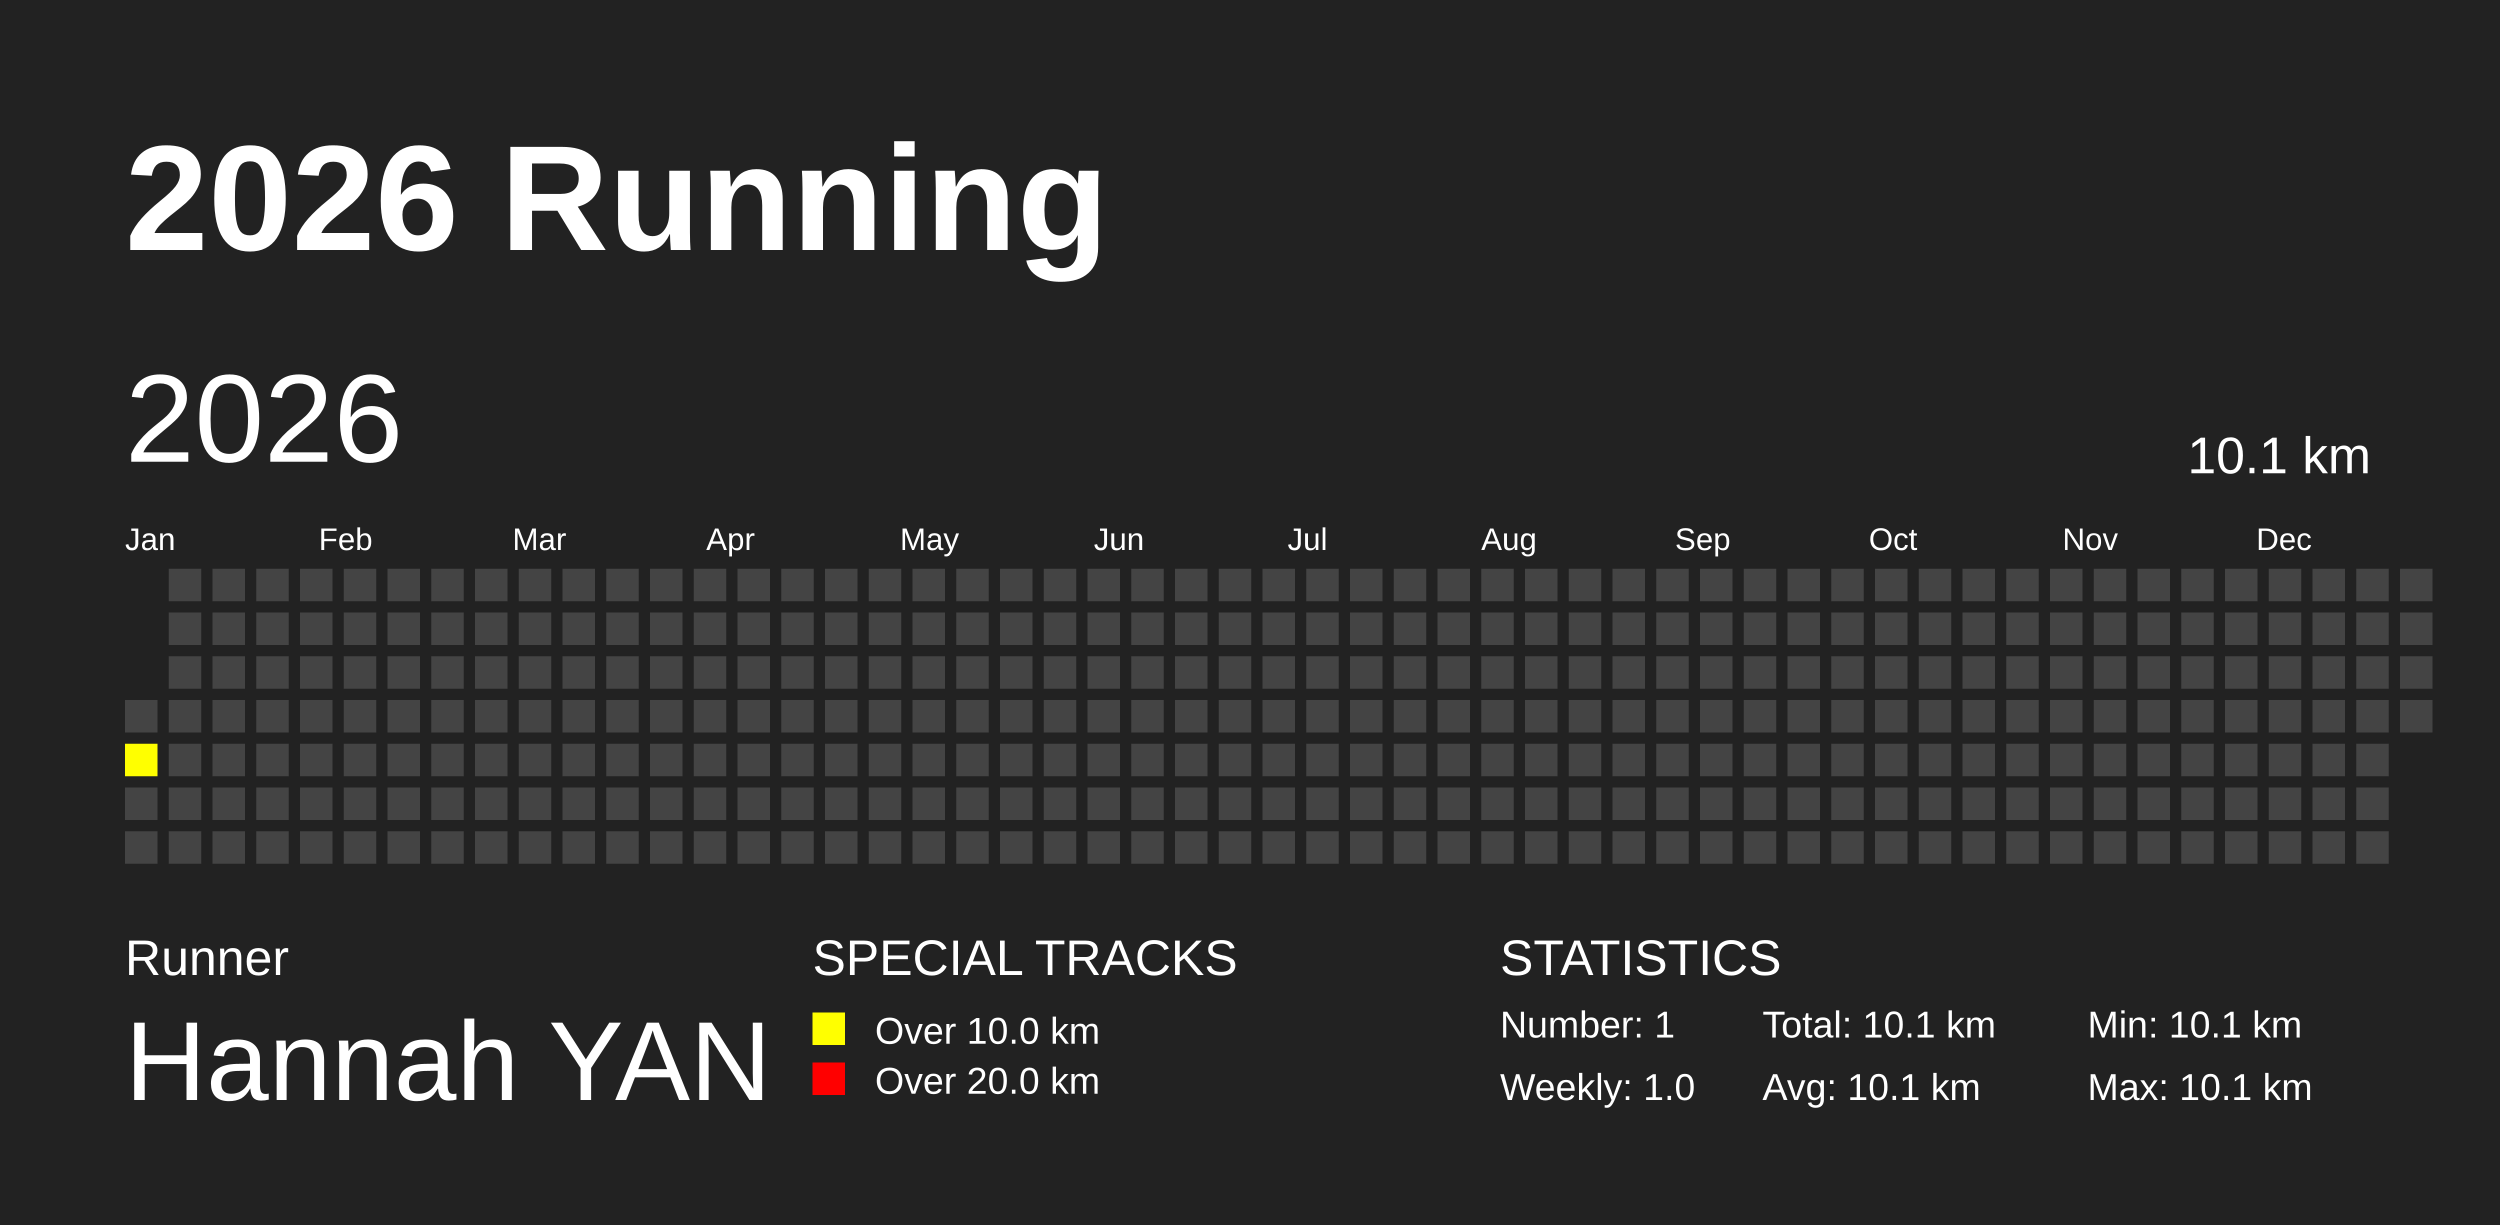
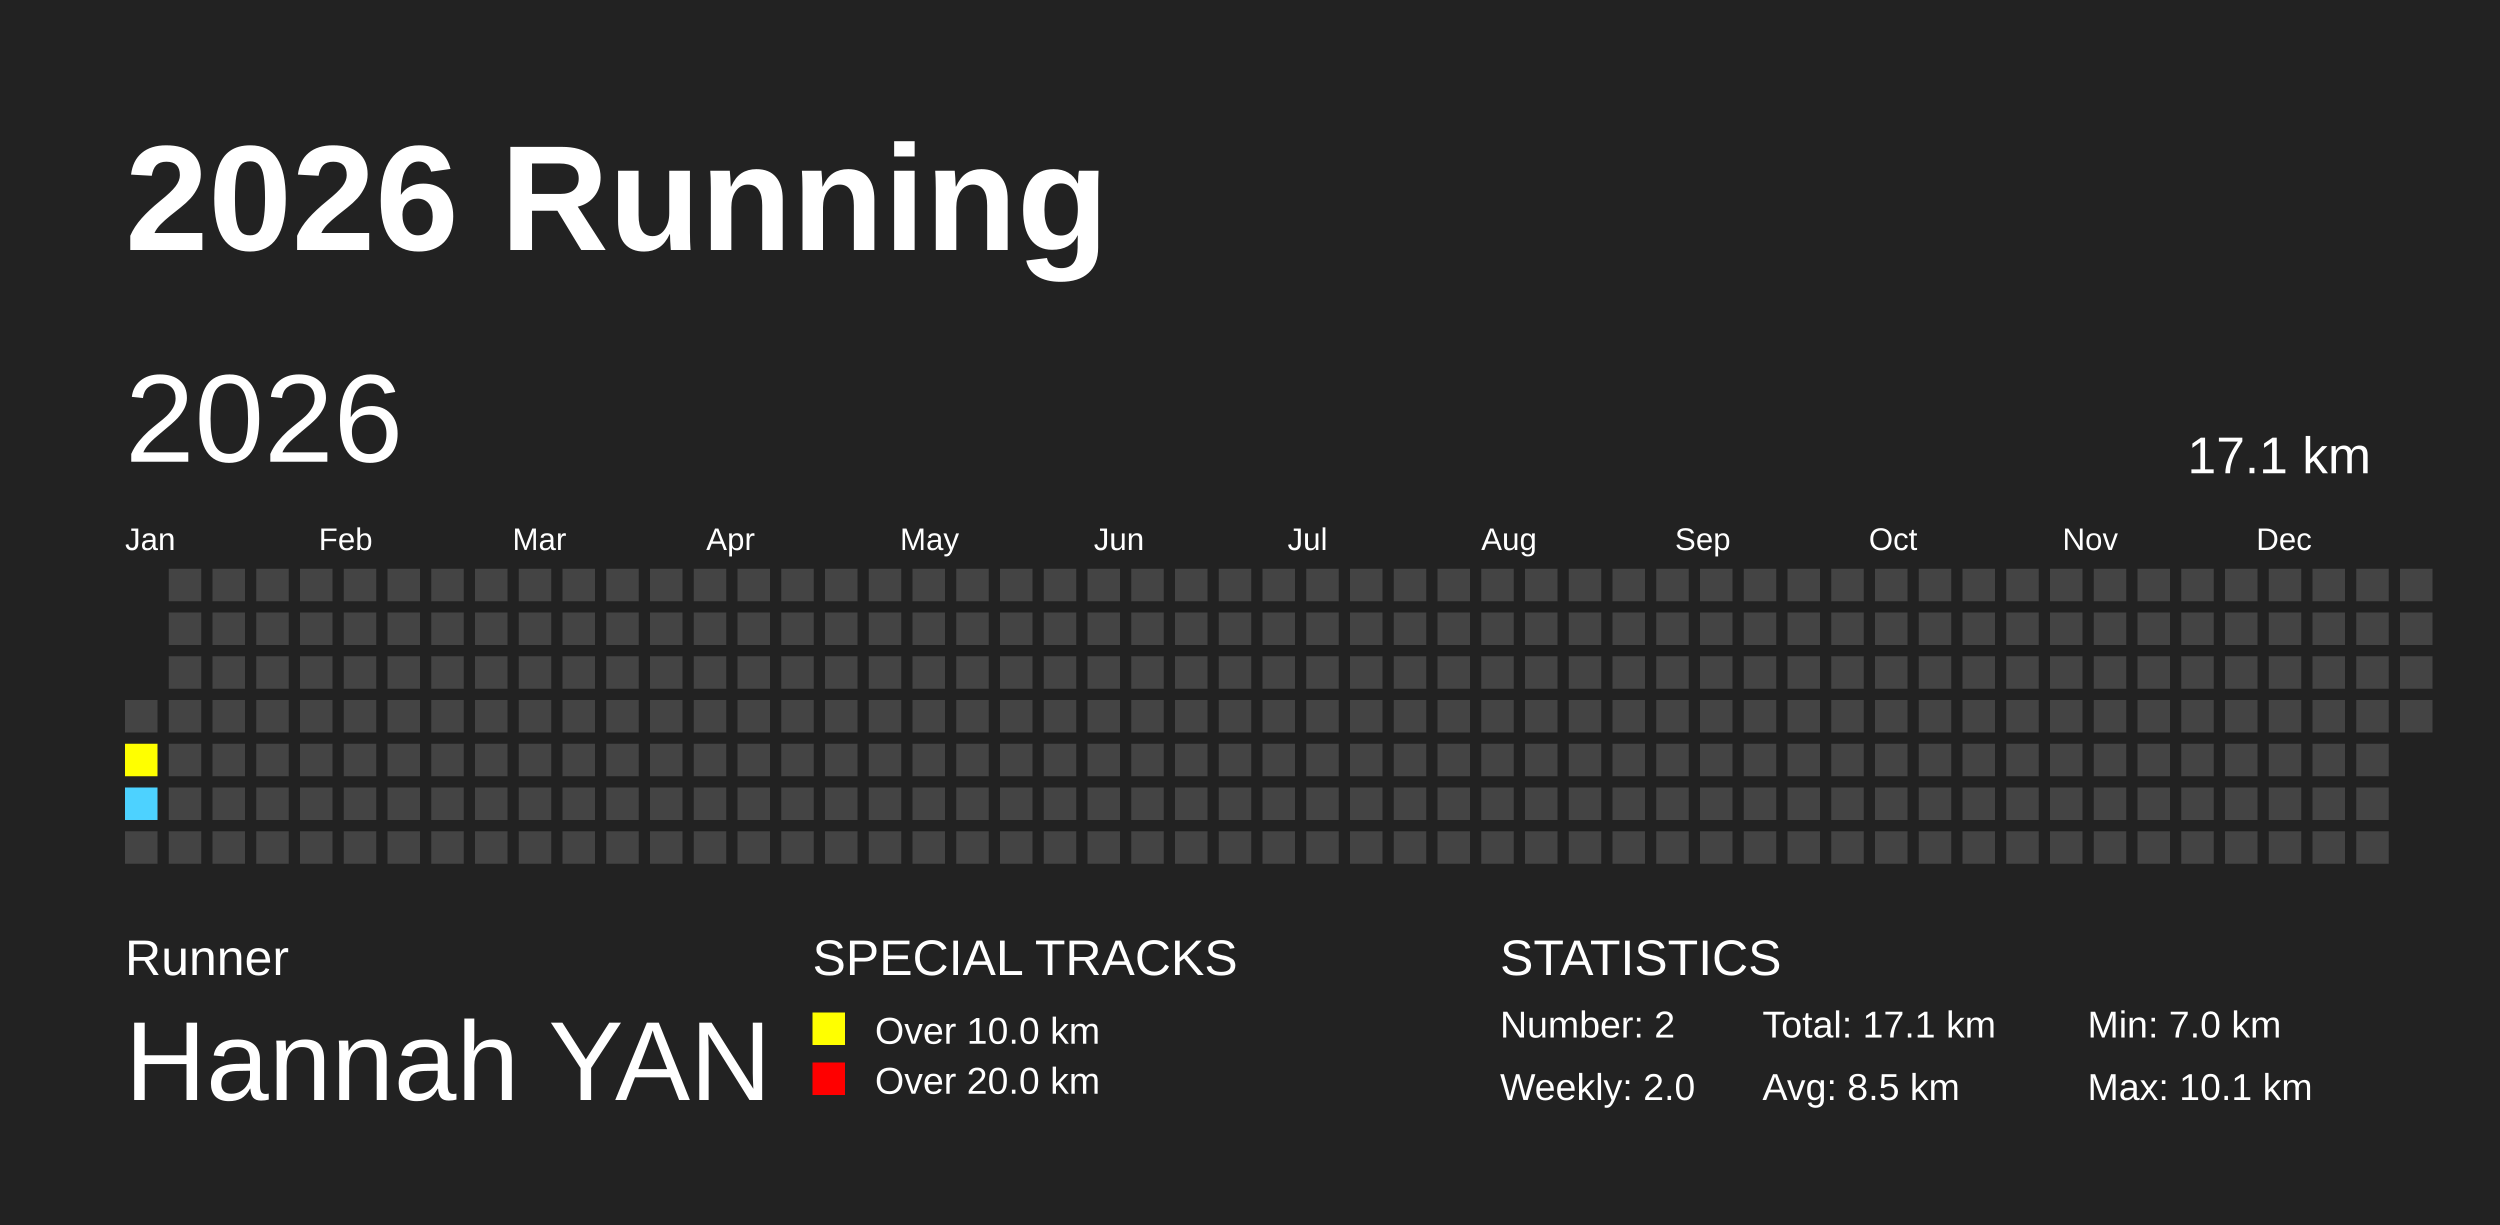
<svg xmlns="http://www.w3.org/2000/svg" baseProfile="full" height="98mm" version="1.1" viewBox="0,0,200,98" width="200mm">
  <defs />
  <rect fill="#222222" height="98" width="200" x="0" y="0" />
  <text fill="#FFFFFF" style="font-size:12px; font-family:Arial; font-weight:bold;" x="10" y="20">2026 Running</text>
  <text fill="#FFFFFF" style="font-size:4px; font-family:Arial" x="10" y="78">Runner</text>
  <text fill="#FFFFFF" style="font-size:9px; font-family:Arial" x="10" y="88">Hannah YAN</text>
  <text fill="#FFFFFF" style="font-size:4px; font-family:Arial" x="65" y="78">SPECIAL TRACKS</text>
  <rect fill="yellow" height="2.6" width="2.6" x="65" y="81" />
  <text fill="#FFFFFF" style="font-size:3px; font-family:Arial" x="70" y="83.5">Over 10.0 km</text>
  <rect fill="red" height="2.6" width="2.6" x="65" y="85" />
  <text fill="#FFFFFF" style="font-size:3px; font-family:Arial" x="70" y="87.5">Over 20.0 km</text>
  <text fill="#FFFFFF" style="font-size:4px; font-family:Arial" x="120" y="78">STATISTICS</text>
-   <text fill="#FFFFFF" style="font-size:3px; font-family:Arial" x="120" y="83">Number: 1</text>
-   <text fill="#FFFFFF" style="font-size:3px; font-family:Arial" x="120" y="88">Weekly: 1.0</text>
-   <text fill="#FFFFFF" style="font-size:3px; font-family:Arial" x="141" y="83">Total: 10.1 km</text>
-   <text fill="#FFFFFF" style="font-size:3px; font-family:Arial" x="141" y="88">Avg: 10.1 km</text>
-   <text fill="#FFFFFF" style="font-size:3px; font-family:Arial" x="167" y="83">Min: 10.1 km</text>
+   <text fill="#FFFFFF" style="font-size:3px; font-family:Arial" x="120" y="83">Number: 2</text>
+   <text fill="#FFFFFF" style="font-size:3px; font-family:Arial" x="120" y="88">Weekly: 2.0</text>
+   <text fill="#FFFFFF" style="font-size:3px; font-family:Arial" x="141" y="83">Total: 17.1 km</text>
+   <text fill="#FFFFFF" style="font-size:3px; font-family:Arial" x="141" y="88">Avg: 8.5 km</text>
+   <text fill="#FFFFFF" style="font-size:3px; font-family:Arial" x="167" y="83">Min: 7.0 km</text>
  <text fill="#FFFFFF" style="font-size:3px; font-family:Arial" x="167" y="88">Max: 10.1 km</text>
  <text dominant-baseline="hanging" fill="#FFFFFF" style="font-size:10.0px; font-family:Arial;" x="10" y="30">2026</text>
-   <text dominant-baseline="hanging" fill="#FFFFFF" style="font-size:4.125px; font-family:Arial;" x="175" y="35">10.1 km</text>
+   <text dominant-baseline="hanging" fill="#FFFFFF" style="font-size:4.125px; font-family:Arial;" x="175" y="35">17.1 km</text>
  <text fill="#FFFFFF" style="font-size:2.5px; font-family:Arial" x="10.0" y="44">Jan</text>
  <text fill="#FFFFFF" style="font-size:2.5px; font-family:Arial" x="25.5" y="44">Feb</text>
  <text fill="#FFFFFF" style="font-size:2.5px; font-family:Arial" x="41.0" y="44">Mar</text>
  <text fill="#FFFFFF" style="font-size:2.5px; font-family:Arial" x="56.5" y="44">Apr</text>
  <text fill="#FFFFFF" style="font-size:2.5px; font-family:Arial" x="72.0" y="44">May</text>
  <text fill="#FFFFFF" style="font-size:2.5px; font-family:Arial" x="87.5" y="44">Jun</text>
  <text fill="#FFFFFF" style="font-size:2.5px; font-family:Arial" x="103.0" y="44">Jul</text>
  <text fill="#FFFFFF" style="font-size:2.5px; font-family:Arial" x="118.5" y="44">Aug</text>
  <text fill="#FFFFFF" style="font-size:2.5px; font-family:Arial" x="134.0" y="44">Sep</text>
  <text fill="#FFFFFF" style="font-size:2.5px; font-family:Arial" x="149.5" y="44">Oct</text>
  <text fill="#FFFFFF" style="font-size:2.5px; font-family:Arial" x="165.0" y="44">Nov</text>
  <text fill="#FFFFFF" style="font-size:2.5px; font-family:Arial" x="180.5" y="44">Dec</text>
  <rect fill="#444444" height="2.6" width="2.6" x="10.0" y="56.0" />
  <rect fill="yellow" height="2.6" width="2.6" x="10.0" y="59.5" />
-   <rect fill="#444444" height="2.6" width="2.6" x="10.0" y="63.0" />
+   <rect fill="#4DD2FF" height="2.6" width="2.6" x="10.0" y="63.0" />
  <rect fill="#444444" height="2.6" width="2.6" x="10.0" y="66.5" />
  <rect fill="#444444" height="2.6" width="2.6" x="13.5" y="45.5" />
  <rect fill="#444444" height="2.6" width="2.6" x="13.5" y="49.0" />
  <rect fill="#444444" height="2.6" width="2.6" x="13.5" y="52.5" />
  <rect fill="#444444" height="2.6" width="2.6" x="13.5" y="56.0" />
  <rect fill="#444444" height="2.6" width="2.6" x="13.5" y="59.5" />
  <rect fill="#444444" height="2.6" width="2.6" x="13.5" y="63.0" />
  <rect fill="#444444" height="2.6" width="2.6" x="13.5" y="66.5" />
  <rect fill="#444444" height="2.6" width="2.6" x="17.0" y="45.5" />
  <rect fill="#444444" height="2.6" width="2.6" x="17.0" y="49.0" />
  <rect fill="#444444" height="2.6" width="2.6" x="17.0" y="52.5" />
  <rect fill="#444444" height="2.6" width="2.6" x="17.0" y="56.0" />
  <rect fill="#444444" height="2.6" width="2.6" x="17.0" y="59.5" />
  <rect fill="#444444" height="2.6" width="2.6" x="17.0" y="63.0" />
  <rect fill="#444444" height="2.6" width="2.6" x="17.0" y="66.5" />
  <rect fill="#444444" height="2.6" width="2.6" x="20.5" y="45.5" />
  <rect fill="#444444" height="2.6" width="2.6" x="20.5" y="49.0" />
  <rect fill="#444444" height="2.6" width="2.6" x="20.5" y="52.5" />
  <rect fill="#444444" height="2.6" width="2.6" x="20.5" y="56.0" />
  <rect fill="#444444" height="2.6" width="2.6" x="20.5" y="59.5" />
  <rect fill="#444444" height="2.6" width="2.6" x="20.5" y="63.0" />
  <rect fill="#444444" height="2.6" width="2.6" x="20.5" y="66.5" />
  <rect fill="#444444" height="2.6" width="2.6" x="24.0" y="45.5" />
  <rect fill="#444444" height="2.6" width="2.6" x="24.0" y="49.0" />
  <rect fill="#444444" height="2.6" width="2.6" x="24.0" y="52.5" />
  <rect fill="#444444" height="2.6" width="2.6" x="24.0" y="56.0" />
  <rect fill="#444444" height="2.6" width="2.6" x="24.0" y="59.5" />
  <rect fill="#444444" height="2.6" width="2.6" x="24.0" y="63.0" />
  <rect fill="#444444" height="2.6" width="2.6" x="24.0" y="66.5" />
  <rect fill="#444444" height="2.6" width="2.6" x="27.5" y="45.5" />
  <rect fill="#444444" height="2.6" width="2.6" x="27.5" y="49.0" />
  <rect fill="#444444" height="2.6" width="2.6" x="27.5" y="52.5" />
  <rect fill="#444444" height="2.6" width="2.6" x="27.5" y="56.0" />
  <rect fill="#444444" height="2.6" width="2.6" x="27.5" y="59.5" />
  <rect fill="#444444" height="2.6" width="2.6" x="27.5" y="63.0" />
  <rect fill="#444444" height="2.6" width="2.6" x="27.5" y="66.5" />
  <rect fill="#444444" height="2.6" width="2.6" x="31.0" y="45.5" />
  <rect fill="#444444" height="2.6" width="2.6" x="31.0" y="49.0" />
  <rect fill="#444444" height="2.6" width="2.6" x="31.0" y="52.5" />
  <rect fill="#444444" height="2.6" width="2.6" x="31.0" y="56.0" />
  <rect fill="#444444" height="2.6" width="2.6" x="31.0" y="59.5" />
  <rect fill="#444444" height="2.6" width="2.6" x="31.0" y="63.0" />
  <rect fill="#444444" height="2.6" width="2.6" x="31.0" y="66.5" />
  <rect fill="#444444" height="2.6" width="2.6" x="34.5" y="45.5" />
  <rect fill="#444444" height="2.6" width="2.6" x="34.5" y="49.0" />
  <rect fill="#444444" height="2.6" width="2.6" x="34.5" y="52.5" />
  <rect fill="#444444" height="2.6" width="2.6" x="34.5" y="56.0" />
  <rect fill="#444444" height="2.6" width="2.6" x="34.5" y="59.5" />
  <rect fill="#444444" height="2.6" width="2.6" x="34.5" y="63.0" />
  <rect fill="#444444" height="2.6" width="2.6" x="34.5" y="66.5" />
  <rect fill="#444444" height="2.6" width="2.6" x="38.0" y="45.5" />
  <rect fill="#444444" height="2.6" width="2.6" x="38.0" y="49.0" />
  <rect fill="#444444" height="2.6" width="2.6" x="38.0" y="52.5" />
  <rect fill="#444444" height="2.6" width="2.6" x="38.0" y="56.0" />
  <rect fill="#444444" height="2.6" width="2.6" x="38.0" y="59.5" />
  <rect fill="#444444" height="2.6" width="2.6" x="38.0" y="63.0" />
  <rect fill="#444444" height="2.6" width="2.6" x="38.0" y="66.5" />
  <rect fill="#444444" height="2.6" width="2.6" x="41.5" y="45.5" />
  <rect fill="#444444" height="2.6" width="2.6" x="41.5" y="49.0" />
  <rect fill="#444444" height="2.6" width="2.6" x="41.5" y="52.5" />
  <rect fill="#444444" height="2.6" width="2.6" x="41.5" y="56.0" />
  <rect fill="#444444" height="2.6" width="2.6" x="41.5" y="59.5" />
  <rect fill="#444444" height="2.6" width="2.6" x="41.5" y="63.0" />
  <rect fill="#444444" height="2.6" width="2.6" x="41.5" y="66.5" />
  <rect fill="#444444" height="2.6" width="2.6" x="45.0" y="45.5" />
  <rect fill="#444444" height="2.6" width="2.6" x="45.0" y="49.0" />
  <rect fill="#444444" height="2.6" width="2.6" x="45.0" y="52.5" />
  <rect fill="#444444" height="2.6" width="2.6" x="45.0" y="56.0" />
  <rect fill="#444444" height="2.6" width="2.6" x="45.0" y="59.5" />
  <rect fill="#444444" height="2.6" width="2.6" x="45.0" y="63.0" />
  <rect fill="#444444" height="2.6" width="2.6" x="45.0" y="66.5" />
  <rect fill="#444444" height="2.6" width="2.6" x="48.5" y="45.5" />
  <rect fill="#444444" height="2.6" width="2.6" x="48.5" y="49.0" />
  <rect fill="#444444" height="2.6" width="2.6" x="48.5" y="52.5" />
  <rect fill="#444444" height="2.6" width="2.6" x="48.5" y="56.0" />
  <rect fill="#444444" height="2.6" width="2.6" x="48.5" y="59.5" />
  <rect fill="#444444" height="2.6" width="2.6" x="48.5" y="63.0" />
  <rect fill="#444444" height="2.6" width="2.6" x="48.5" y="66.5" />
  <rect fill="#444444" height="2.6" width="2.6" x="52.0" y="45.5" />
  <rect fill="#444444" height="2.6" width="2.6" x="52.0" y="49.0" />
  <rect fill="#444444" height="2.6" width="2.6" x="52.0" y="52.5" />
  <rect fill="#444444" height="2.6" width="2.6" x="52.0" y="56.0" />
  <rect fill="#444444" height="2.6" width="2.6" x="52.0" y="59.5" />
  <rect fill="#444444" height="2.6" width="2.6" x="52.0" y="63.0" />
  <rect fill="#444444" height="2.6" width="2.6" x="52.0" y="66.5" />
  <rect fill="#444444" height="2.6" width="2.6" x="55.5" y="45.5" />
  <rect fill="#444444" height="2.6" width="2.6" x="55.5" y="49.0" />
  <rect fill="#444444" height="2.6" width="2.6" x="55.5" y="52.5" />
  <rect fill="#444444" height="2.6" width="2.6" x="55.5" y="56.0" />
  <rect fill="#444444" height="2.6" width="2.6" x="55.5" y="59.5" />
  <rect fill="#444444" height="2.6" width="2.6" x="55.5" y="63.0" />
  <rect fill="#444444" height="2.6" width="2.6" x="55.5" y="66.5" />
  <rect fill="#444444" height="2.6" width="2.6" x="59.0" y="45.5" />
  <rect fill="#444444" height="2.6" width="2.6" x="59.0" y="49.0" />
  <rect fill="#444444" height="2.6" width="2.6" x="59.0" y="52.5" />
  <rect fill="#444444" height="2.6" width="2.6" x="59.0" y="56.0" />
  <rect fill="#444444" height="2.6" width="2.6" x="59.0" y="59.5" />
  <rect fill="#444444" height="2.6" width="2.6" x="59.0" y="63.0" />
  <rect fill="#444444" height="2.6" width="2.6" x="59.0" y="66.5" />
  <rect fill="#444444" height="2.6" width="2.6" x="62.5" y="45.5" />
  <rect fill="#444444" height="2.6" width="2.6" x="62.5" y="49.0" />
  <rect fill="#444444" height="2.6" width="2.6" x="62.5" y="52.5" />
  <rect fill="#444444" height="2.6" width="2.6" x="62.5" y="56.0" />
  <rect fill="#444444" height="2.6" width="2.6" x="62.5" y="59.5" />
  <rect fill="#444444" height="2.6" width="2.6" x="62.5" y="63.0" />
  <rect fill="#444444" height="2.6" width="2.6" x="62.5" y="66.5" />
  <rect fill="#444444" height="2.6" width="2.6" x="66.0" y="45.5" />
  <rect fill="#444444" height="2.6" width="2.6" x="66.0" y="49.0" />
  <rect fill="#444444" height="2.6" width="2.6" x="66.0" y="52.5" />
  <rect fill="#444444" height="2.6" width="2.6" x="66.0" y="56.0" />
  <rect fill="#444444" height="2.6" width="2.6" x="66.0" y="59.5" />
  <rect fill="#444444" height="2.6" width="2.6" x="66.0" y="63.0" />
  <rect fill="#444444" height="2.6" width="2.6" x="66.0" y="66.5" />
  <rect fill="#444444" height="2.6" width="2.6" x="69.5" y="45.5" />
  <rect fill="#444444" height="2.6" width="2.6" x="69.5" y="49.0" />
  <rect fill="#444444" height="2.6" width="2.6" x="69.5" y="52.5" />
  <rect fill="#444444" height="2.6" width="2.6" x="69.5" y="56.0" />
  <rect fill="#444444" height="2.6" width="2.6" x="69.5" y="59.5" />
  <rect fill="#444444" height="2.6" width="2.6" x="69.5" y="63.0" />
  <rect fill="#444444" height="2.6" width="2.6" x="69.5" y="66.5" />
  <rect fill="#444444" height="2.6" width="2.6" x="73.0" y="45.5" />
  <rect fill="#444444" height="2.6" width="2.6" x="73.0" y="49.0" />
  <rect fill="#444444" height="2.6" width="2.6" x="73.0" y="52.5" />
  <rect fill="#444444" height="2.6" width="2.6" x="73.0" y="56.0" />
  <rect fill="#444444" height="2.6" width="2.6" x="73.0" y="59.5" />
  <rect fill="#444444" height="2.6" width="2.6" x="73.0" y="63.0" />
  <rect fill="#444444" height="2.6" width="2.6" x="73.0" y="66.5" />
  <rect fill="#444444" height="2.6" width="2.6" x="76.5" y="45.5" />
  <rect fill="#444444" height="2.6" width="2.6" x="76.5" y="49.0" />
  <rect fill="#444444" height="2.6" width="2.6" x="76.5" y="52.5" />
  <rect fill="#444444" height="2.6" width="2.6" x="76.5" y="56.0" />
  <rect fill="#444444" height="2.6" width="2.6" x="76.5" y="59.5" />
  <rect fill="#444444" height="2.6" width="2.6" x="76.5" y="63.0" />
  <rect fill="#444444" height="2.6" width="2.6" x="76.5" y="66.5" />
  <rect fill="#444444" height="2.6" width="2.6" x="80.0" y="45.5" />
  <rect fill="#444444" height="2.6" width="2.6" x="80.0" y="49.0" />
  <rect fill="#444444" height="2.6" width="2.6" x="80.0" y="52.5" />
  <rect fill="#444444" height="2.6" width="2.6" x="80.0" y="56.0" />
  <rect fill="#444444" height="2.6" width="2.6" x="80.0" y="59.5" />
  <rect fill="#444444" height="2.6" width="2.6" x="80.0" y="63.0" />
  <rect fill="#444444" height="2.6" width="2.6" x="80.0" y="66.5" />
  <rect fill="#444444" height="2.6" width="2.6" x="83.5" y="45.5" />
  <rect fill="#444444" height="2.6" width="2.6" x="83.5" y="49.0" />
  <rect fill="#444444" height="2.6" width="2.6" x="83.5" y="52.5" />
  <rect fill="#444444" height="2.6" width="2.6" x="83.5" y="56.0" />
  <rect fill="#444444" height="2.6" width="2.6" x="83.5" y="59.5" />
  <rect fill="#444444" height="2.6" width="2.6" x="83.5" y="63.0" />
  <rect fill="#444444" height="2.6" width="2.6" x="83.5" y="66.5" />
  <rect fill="#444444" height="2.6" width="2.6" x="87.0" y="45.5" />
  <rect fill="#444444" height="2.6" width="2.6" x="87.0" y="49.0" />
  <rect fill="#444444" height="2.6" width="2.6" x="87.0" y="52.5" />
  <rect fill="#444444" height="2.6" width="2.6" x="87.0" y="56.0" />
  <rect fill="#444444" height="2.6" width="2.6" x="87.0" y="59.5" />
  <rect fill="#444444" height="2.6" width="2.6" x="87.0" y="63.0" />
  <rect fill="#444444" height="2.6" width="2.6" x="87.0" y="66.5" />
  <rect fill="#444444" height="2.6" width="2.6" x="90.5" y="45.5" />
  <rect fill="#444444" height="2.6" width="2.6" x="90.5" y="49.0" />
  <rect fill="#444444" height="2.6" width="2.6" x="90.5" y="52.5" />
  <rect fill="#444444" height="2.6" width="2.6" x="90.5" y="56.0" />
  <rect fill="#444444" height="2.6" width="2.6" x="90.5" y="59.5" />
  <rect fill="#444444" height="2.6" width="2.6" x="90.5" y="63.0" />
  <rect fill="#444444" height="2.6" width="2.6" x="90.5" y="66.5" />
  <rect fill="#444444" height="2.6" width="2.6" x="94.0" y="45.5" />
  <rect fill="#444444" height="2.6" width="2.6" x="94.0" y="49.0" />
  <rect fill="#444444" height="2.6" width="2.6" x="94.0" y="52.5" />
  <rect fill="#444444" height="2.6" width="2.6" x="94.0" y="56.0" />
  <rect fill="#444444" height="2.6" width="2.6" x="94.0" y="59.5" />
  <rect fill="#444444" height="2.6" width="2.6" x="94.0" y="63.0" />
  <rect fill="#444444" height="2.6" width="2.6" x="94.0" y="66.5" />
  <rect fill="#444444" height="2.6" width="2.6" x="97.5" y="45.5" />
  <rect fill="#444444" height="2.6" width="2.6" x="97.5" y="49.0" />
  <rect fill="#444444" height="2.6" width="2.6" x="97.5" y="52.5" />
  <rect fill="#444444" height="2.6" width="2.6" x="97.5" y="56.0" />
  <rect fill="#444444" height="2.6" width="2.6" x="97.5" y="59.5" />
  <rect fill="#444444" height="2.6" width="2.6" x="97.5" y="63.0" />
  <rect fill="#444444" height="2.6" width="2.6" x="97.5" y="66.5" />
  <rect fill="#444444" height="2.6" width="2.6" x="101.0" y="45.5" />
  <rect fill="#444444" height="2.6" width="2.6" x="101.0" y="49.0" />
  <rect fill="#444444" height="2.6" width="2.6" x="101.0" y="52.5" />
  <rect fill="#444444" height="2.6" width="2.6" x="101.0" y="56.0" />
  <rect fill="#444444" height="2.6" width="2.6" x="101.0" y="59.5" />
  <rect fill="#444444" height="2.6" width="2.6" x="101.0" y="63.0" />
  <rect fill="#444444" height="2.6" width="2.6" x="101.0" y="66.5" />
  <rect fill="#444444" height="2.6" width="2.6" x="104.5" y="45.5" />
  <rect fill="#444444" height="2.6" width="2.6" x="104.5" y="49.0" />
  <rect fill="#444444" height="2.6" width="2.6" x="104.5" y="52.5" />
  <rect fill="#444444" height="2.6" width="2.6" x="104.5" y="56.0" />
  <rect fill="#444444" height="2.6" width="2.6" x="104.5" y="59.5" />
  <rect fill="#444444" height="2.6" width="2.6" x="104.5" y="63.0" />
  <rect fill="#444444" height="2.6" width="2.6" x="104.5" y="66.5" />
  <rect fill="#444444" height="2.6" width="2.6" x="108.0" y="45.5" />
  <rect fill="#444444" height="2.6" width="2.6" x="108.0" y="49.0" />
  <rect fill="#444444" height="2.6" width="2.6" x="108.0" y="52.5" />
  <rect fill="#444444" height="2.6" width="2.6" x="108.0" y="56.0" />
  <rect fill="#444444" height="2.6" width="2.6" x="108.0" y="59.5" />
  <rect fill="#444444" height="2.6" width="2.6" x="108.0" y="63.0" />
  <rect fill="#444444" height="2.6" width="2.6" x="108.0" y="66.5" />
  <rect fill="#444444" height="2.6" width="2.6" x="111.5" y="45.5" />
  <rect fill="#444444" height="2.6" width="2.6" x="111.5" y="49.0" />
  <rect fill="#444444" height="2.6" width="2.6" x="111.5" y="52.5" />
  <rect fill="#444444" height="2.6" width="2.6" x="111.5" y="56.0" />
  <rect fill="#444444" height="2.6" width="2.6" x="111.5" y="59.5" />
  <rect fill="#444444" height="2.6" width="2.6" x="111.5" y="63.0" />
  <rect fill="#444444" height="2.6" width="2.6" x="111.5" y="66.5" />
  <rect fill="#444444" height="2.6" width="2.6" x="115.0" y="45.5" />
  <rect fill="#444444" height="2.6" width="2.6" x="115.0" y="49.0" />
  <rect fill="#444444" height="2.6" width="2.6" x="115.0" y="52.5" />
  <rect fill="#444444" height="2.6" width="2.6" x="115.0" y="56.0" />
  <rect fill="#444444" height="2.6" width="2.6" x="115.0" y="59.5" />
  <rect fill="#444444" height="2.6" width="2.6" x="115.0" y="63.0" />
  <rect fill="#444444" height="2.6" width="2.6" x="115.0" y="66.5" />
  <rect fill="#444444" height="2.6" width="2.6" x="118.5" y="45.5" />
  <rect fill="#444444" height="2.6" width="2.6" x="118.5" y="49.0" />
  <rect fill="#444444" height="2.6" width="2.6" x="118.5" y="52.5" />
  <rect fill="#444444" height="2.6" width="2.6" x="118.5" y="56.0" />
  <rect fill="#444444" height="2.6" width="2.6" x="118.5" y="59.5" />
  <rect fill="#444444" height="2.6" width="2.6" x="118.5" y="63.0" />
  <rect fill="#444444" height="2.6" width="2.6" x="118.5" y="66.5" />
  <rect fill="#444444" height="2.6" width="2.6" x="122.0" y="45.5" />
  <rect fill="#444444" height="2.6" width="2.6" x="122.0" y="49.0" />
  <rect fill="#444444" height="2.6" width="2.6" x="122.0" y="52.5" />
  <rect fill="#444444" height="2.6" width="2.6" x="122.0" y="56.0" />
  <rect fill="#444444" height="2.6" width="2.6" x="122.0" y="59.5" />
  <rect fill="#444444" height="2.6" width="2.6" x="122.0" y="63.0" />
  <rect fill="#444444" height="2.6" width="2.6" x="122.0" y="66.5" />
  <rect fill="#444444" height="2.6" width="2.6" x="125.5" y="45.5" />
  <rect fill="#444444" height="2.6" width="2.6" x="125.5" y="49.0" />
  <rect fill="#444444" height="2.6" width="2.6" x="125.5" y="52.5" />
  <rect fill="#444444" height="2.6" width="2.6" x="125.5" y="56.0" />
  <rect fill="#444444" height="2.6" width="2.6" x="125.5" y="59.5" />
  <rect fill="#444444" height="2.6" width="2.6" x="125.5" y="63.0" />
  <rect fill="#444444" height="2.6" width="2.6" x="125.5" y="66.5" />
  <rect fill="#444444" height="2.6" width="2.6" x="129.0" y="45.5" />
  <rect fill="#444444" height="2.6" width="2.6" x="129.0" y="49.0" />
  <rect fill="#444444" height="2.6" width="2.6" x="129.0" y="52.5" />
  <rect fill="#444444" height="2.6" width="2.6" x="129.0" y="56.0" />
  <rect fill="#444444" height="2.6" width="2.6" x="129.0" y="59.5" />
  <rect fill="#444444" height="2.6" width="2.6" x="129.0" y="63.0" />
  <rect fill="#444444" height="2.6" width="2.6" x="129.0" y="66.5" />
  <rect fill="#444444" height="2.6" width="2.6" x="132.5" y="45.5" />
  <rect fill="#444444" height="2.6" width="2.6" x="132.5" y="49.0" />
  <rect fill="#444444" height="2.6" width="2.6" x="132.5" y="52.5" />
  <rect fill="#444444" height="2.6" width="2.6" x="132.5" y="56.0" />
  <rect fill="#444444" height="2.6" width="2.6" x="132.5" y="59.5" />
  <rect fill="#444444" height="2.6" width="2.6" x="132.5" y="63.0" />
  <rect fill="#444444" height="2.6" width="2.6" x="132.5" y="66.5" />
  <rect fill="#444444" height="2.6" width="2.6" x="136.0" y="45.5" />
  <rect fill="#444444" height="2.6" width="2.6" x="136.0" y="49.0" />
  <rect fill="#444444" height="2.6" width="2.6" x="136.0" y="52.5" />
  <rect fill="#444444" height="2.6" width="2.6" x="136.0" y="56.0" />
  <rect fill="#444444" height="2.6" width="2.6" x="136.0" y="59.5" />
  <rect fill="#444444" height="2.6" width="2.6" x="136.0" y="63.0" />
  <rect fill="#444444" height="2.6" width="2.6" x="136.0" y="66.5" />
  <rect fill="#444444" height="2.6" width="2.6" x="139.5" y="45.5" />
  <rect fill="#444444" height="2.6" width="2.6" x="139.5" y="49.0" />
  <rect fill="#444444" height="2.6" width="2.6" x="139.5" y="52.5" />
  <rect fill="#444444" height="2.6" width="2.6" x="139.5" y="56.0" />
  <rect fill="#444444" height="2.6" width="2.6" x="139.5" y="59.5" />
  <rect fill="#444444" height="2.6" width="2.6" x="139.5" y="63.0" />
  <rect fill="#444444" height="2.6" width="2.6" x="139.5" y="66.5" />
  <rect fill="#444444" height="2.6" width="2.6" x="143.0" y="45.5" />
  <rect fill="#444444" height="2.6" width="2.6" x="143.0" y="49.0" />
  <rect fill="#444444" height="2.6" width="2.6" x="143.0" y="52.5" />
  <rect fill="#444444" height="2.6" width="2.6" x="143.0" y="56.0" />
  <rect fill="#444444" height="2.6" width="2.6" x="143.0" y="59.5" />
  <rect fill="#444444" height="2.6" width="2.6" x="143.0" y="63.0" />
  <rect fill="#444444" height="2.6" width="2.6" x="143.0" y="66.5" />
  <rect fill="#444444" height="2.6" width="2.6" x="146.5" y="45.5" />
  <rect fill="#444444" height="2.6" width="2.6" x="146.5" y="49.0" />
  <rect fill="#444444" height="2.6" width="2.6" x="146.5" y="52.5" />
  <rect fill="#444444" height="2.6" width="2.6" x="146.5" y="56.0" />
  <rect fill="#444444" height="2.6" width="2.6" x="146.5" y="59.5" />
  <rect fill="#444444" height="2.6" width="2.6" x="146.5" y="63.0" />
  <rect fill="#444444" height="2.6" width="2.6" x="146.5" y="66.5" />
  <rect fill="#444444" height="2.6" width="2.6" x="150.0" y="45.5" />
  <rect fill="#444444" height="2.6" width="2.6" x="150.0" y="49.0" />
  <rect fill="#444444" height="2.6" width="2.6" x="150.0" y="52.5" />
  <rect fill="#444444" height="2.6" width="2.6" x="150.0" y="56.0" />
  <rect fill="#444444" height="2.6" width="2.6" x="150.0" y="59.5" />
  <rect fill="#444444" height="2.6" width="2.6" x="150.0" y="63.0" />
  <rect fill="#444444" height="2.6" width="2.6" x="150.0" y="66.5" />
  <rect fill="#444444" height="2.6" width="2.6" x="153.5" y="45.5" />
  <rect fill="#444444" height="2.6" width="2.6" x="153.5" y="49.0" />
  <rect fill="#444444" height="2.6" width="2.6" x="153.5" y="52.5" />
  <rect fill="#444444" height="2.6" width="2.6" x="153.5" y="56.0" />
  <rect fill="#444444" height="2.6" width="2.6" x="153.5" y="59.5" />
  <rect fill="#444444" height="2.6" width="2.6" x="153.5" y="63.0" />
  <rect fill="#444444" height="2.6" width="2.6" x="153.5" y="66.5" />
  <rect fill="#444444" height="2.6" width="2.6" x="157.0" y="45.5" />
  <rect fill="#444444" height="2.6" width="2.6" x="157.0" y="49.0" />
  <rect fill="#444444" height="2.6" width="2.6" x="157.0" y="52.5" />
  <rect fill="#444444" height="2.6" width="2.6" x="157.0" y="56.0" />
  <rect fill="#444444" height="2.6" width="2.6" x="157.0" y="59.5" />
  <rect fill="#444444" height="2.6" width="2.6" x="157.0" y="63.0" />
  <rect fill="#444444" height="2.6" width="2.6" x="157.0" y="66.5" />
  <rect fill="#444444" height="2.6" width="2.6" x="160.5" y="45.5" />
  <rect fill="#444444" height="2.6" width="2.6" x="160.5" y="49.0" />
  <rect fill="#444444" height="2.6" width="2.6" x="160.5" y="52.5" />
  <rect fill="#444444" height="2.6" width="2.6" x="160.5" y="56.0" />
  <rect fill="#444444" height="2.6" width="2.6" x="160.5" y="59.5" />
  <rect fill="#444444" height="2.6" width="2.6" x="160.5" y="63.0" />
  <rect fill="#444444" height="2.6" width="2.6" x="160.5" y="66.5" />
  <rect fill="#444444" height="2.6" width="2.6" x="164.0" y="45.5" />
  <rect fill="#444444" height="2.6" width="2.6" x="164.0" y="49.0" />
  <rect fill="#444444" height="2.6" width="2.6" x="164.0" y="52.5" />
  <rect fill="#444444" height="2.6" width="2.6" x="164.0" y="56.0" />
  <rect fill="#444444" height="2.6" width="2.6" x="164.0" y="59.5" />
  <rect fill="#444444" height="2.6" width="2.6" x="164.0" y="63.0" />
  <rect fill="#444444" height="2.6" width="2.6" x="164.0" y="66.5" />
  <rect fill="#444444" height="2.6" width="2.6" x="167.5" y="45.5" />
  <rect fill="#444444" height="2.6" width="2.6" x="167.5" y="49.0" />
  <rect fill="#444444" height="2.6" width="2.6" x="167.5" y="52.5" />
  <rect fill="#444444" height="2.6" width="2.6" x="167.5" y="56.0" />
  <rect fill="#444444" height="2.6" width="2.6" x="167.5" y="59.5" />
  <rect fill="#444444" height="2.6" width="2.6" x="167.5" y="63.0" />
  <rect fill="#444444" height="2.6" width="2.6" x="167.5" y="66.5" />
  <rect fill="#444444" height="2.6" width="2.6" x="171.0" y="45.5" />
  <rect fill="#444444" height="2.6" width="2.6" x="171.0" y="49.0" />
  <rect fill="#444444" height="2.6" width="2.6" x="171.0" y="52.5" />
  <rect fill="#444444" height="2.6" width="2.6" x="171.0" y="56.0" />
  <rect fill="#444444" height="2.6" width="2.6" x="171.0" y="59.5" />
  <rect fill="#444444" height="2.6" width="2.6" x="171.0" y="63.0" />
  <rect fill="#444444" height="2.6" width="2.6" x="171.0" y="66.5" />
  <rect fill="#444444" height="2.6" width="2.6" x="174.5" y="45.5" />
  <rect fill="#444444" height="2.6" width="2.6" x="174.5" y="49.0" />
  <rect fill="#444444" height="2.6" width="2.6" x="174.5" y="52.5" />
  <rect fill="#444444" height="2.6" width="2.6" x="174.5" y="56.0" />
  <rect fill="#444444" height="2.6" width="2.6" x="174.5" y="59.5" />
  <rect fill="#444444" height="2.6" width="2.6" x="174.5" y="63.0" />
  <rect fill="#444444" height="2.6" width="2.6" x="174.5" y="66.5" />
  <rect fill="#444444" height="2.6" width="2.6" x="178.0" y="45.5" />
  <rect fill="#444444" height="2.6" width="2.6" x="178.0" y="49.0" />
  <rect fill="#444444" height="2.6" width="2.6" x="178.0" y="52.5" />
  <rect fill="#444444" height="2.6" width="2.6" x="178.0" y="56.0" />
  <rect fill="#444444" height="2.6" width="2.6" x="178.0" y="59.5" />
  <rect fill="#444444" height="2.6" width="2.6" x="178.0" y="63.0" />
  <rect fill="#444444" height="2.6" width="2.6" x="178.0" y="66.5" />
  <rect fill="#444444" height="2.6" width="2.6" x="181.5" y="45.5" />
  <rect fill="#444444" height="2.6" width="2.6" x="181.5" y="49.0" />
  <rect fill="#444444" height="2.6" width="2.6" x="181.5" y="52.5" />
  <rect fill="#444444" height="2.6" width="2.6" x="181.5" y="56.0" />
  <rect fill="#444444" height="2.6" width="2.6" x="181.5" y="59.5" />
  <rect fill="#444444" height="2.6" width="2.6" x="181.5" y="63.0" />
  <rect fill="#444444" height="2.6" width="2.6" x="181.5" y="66.5" />
  <rect fill="#444444" height="2.6" width="2.6" x="185.0" y="45.5" />
  <rect fill="#444444" height="2.6" width="2.6" x="185.0" y="49.0" />
  <rect fill="#444444" height="2.6" width="2.6" x="185.0" y="52.5" />
  <rect fill="#444444" height="2.6" width="2.6" x="185.0" y="56.0" />
  <rect fill="#444444" height="2.6" width="2.6" x="185.0" y="59.5" />
  <rect fill="#444444" height="2.6" width="2.6" x="185.0" y="63.0" />
  <rect fill="#444444" height="2.6" width="2.6" x="185.0" y="66.5" />
  <rect fill="#444444" height="2.6" width="2.6" x="188.5" y="45.5" />
  <rect fill="#444444" height="2.6" width="2.6" x="188.5" y="49.0" />
  <rect fill="#444444" height="2.6" width="2.6" x="188.5" y="52.5" />
  <rect fill="#444444" height="2.6" width="2.6" x="188.5" y="56.0" />
  <rect fill="#444444" height="2.6" width="2.6" x="188.5" y="59.5" />
  <rect fill="#444444" height="2.6" width="2.6" x="188.5" y="63.0" />
  <rect fill="#444444" height="2.6" width="2.6" x="188.5" y="66.5" />
  <rect fill="#444444" height="2.6" width="2.6" x="192.0" y="45.5" />
  <rect fill="#444444" height="2.6" width="2.6" x="192.0" y="49.0" />
  <rect fill="#444444" height="2.6" width="2.6" x="192.0" y="52.5" />
  <rect fill="#444444" height="2.6" width="2.6" x="192.0" y="56.0" />
</svg>
